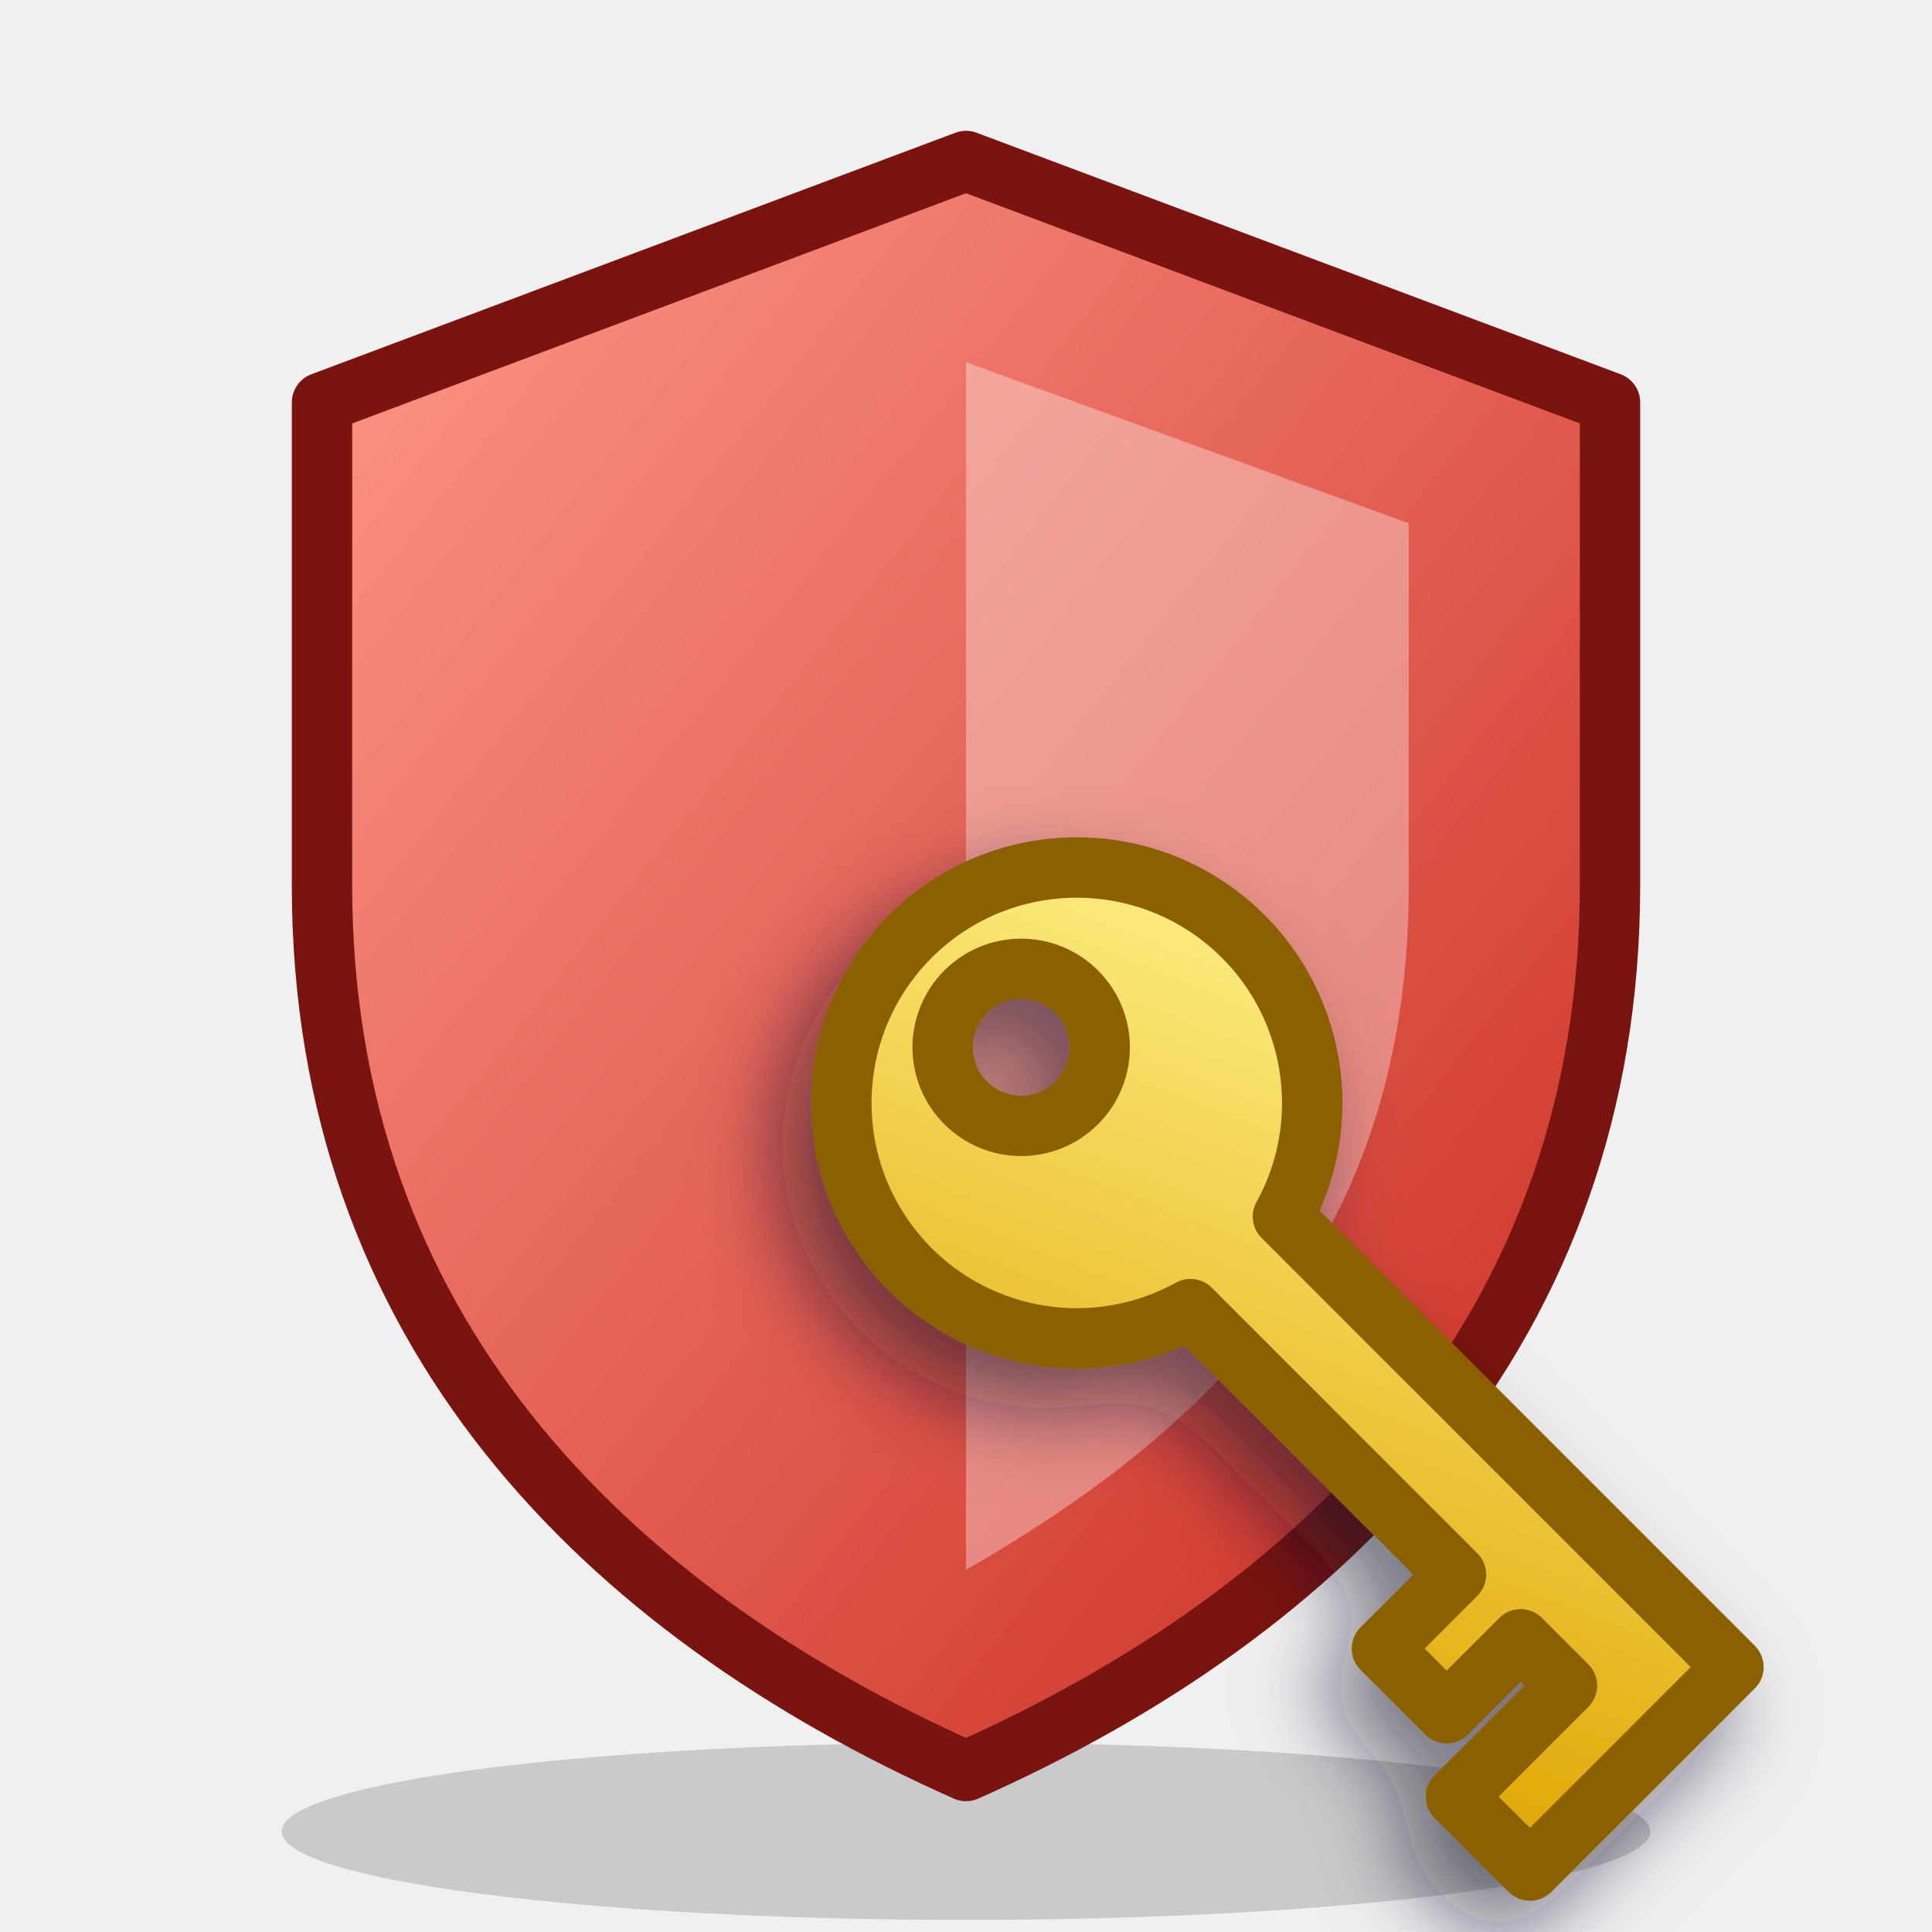
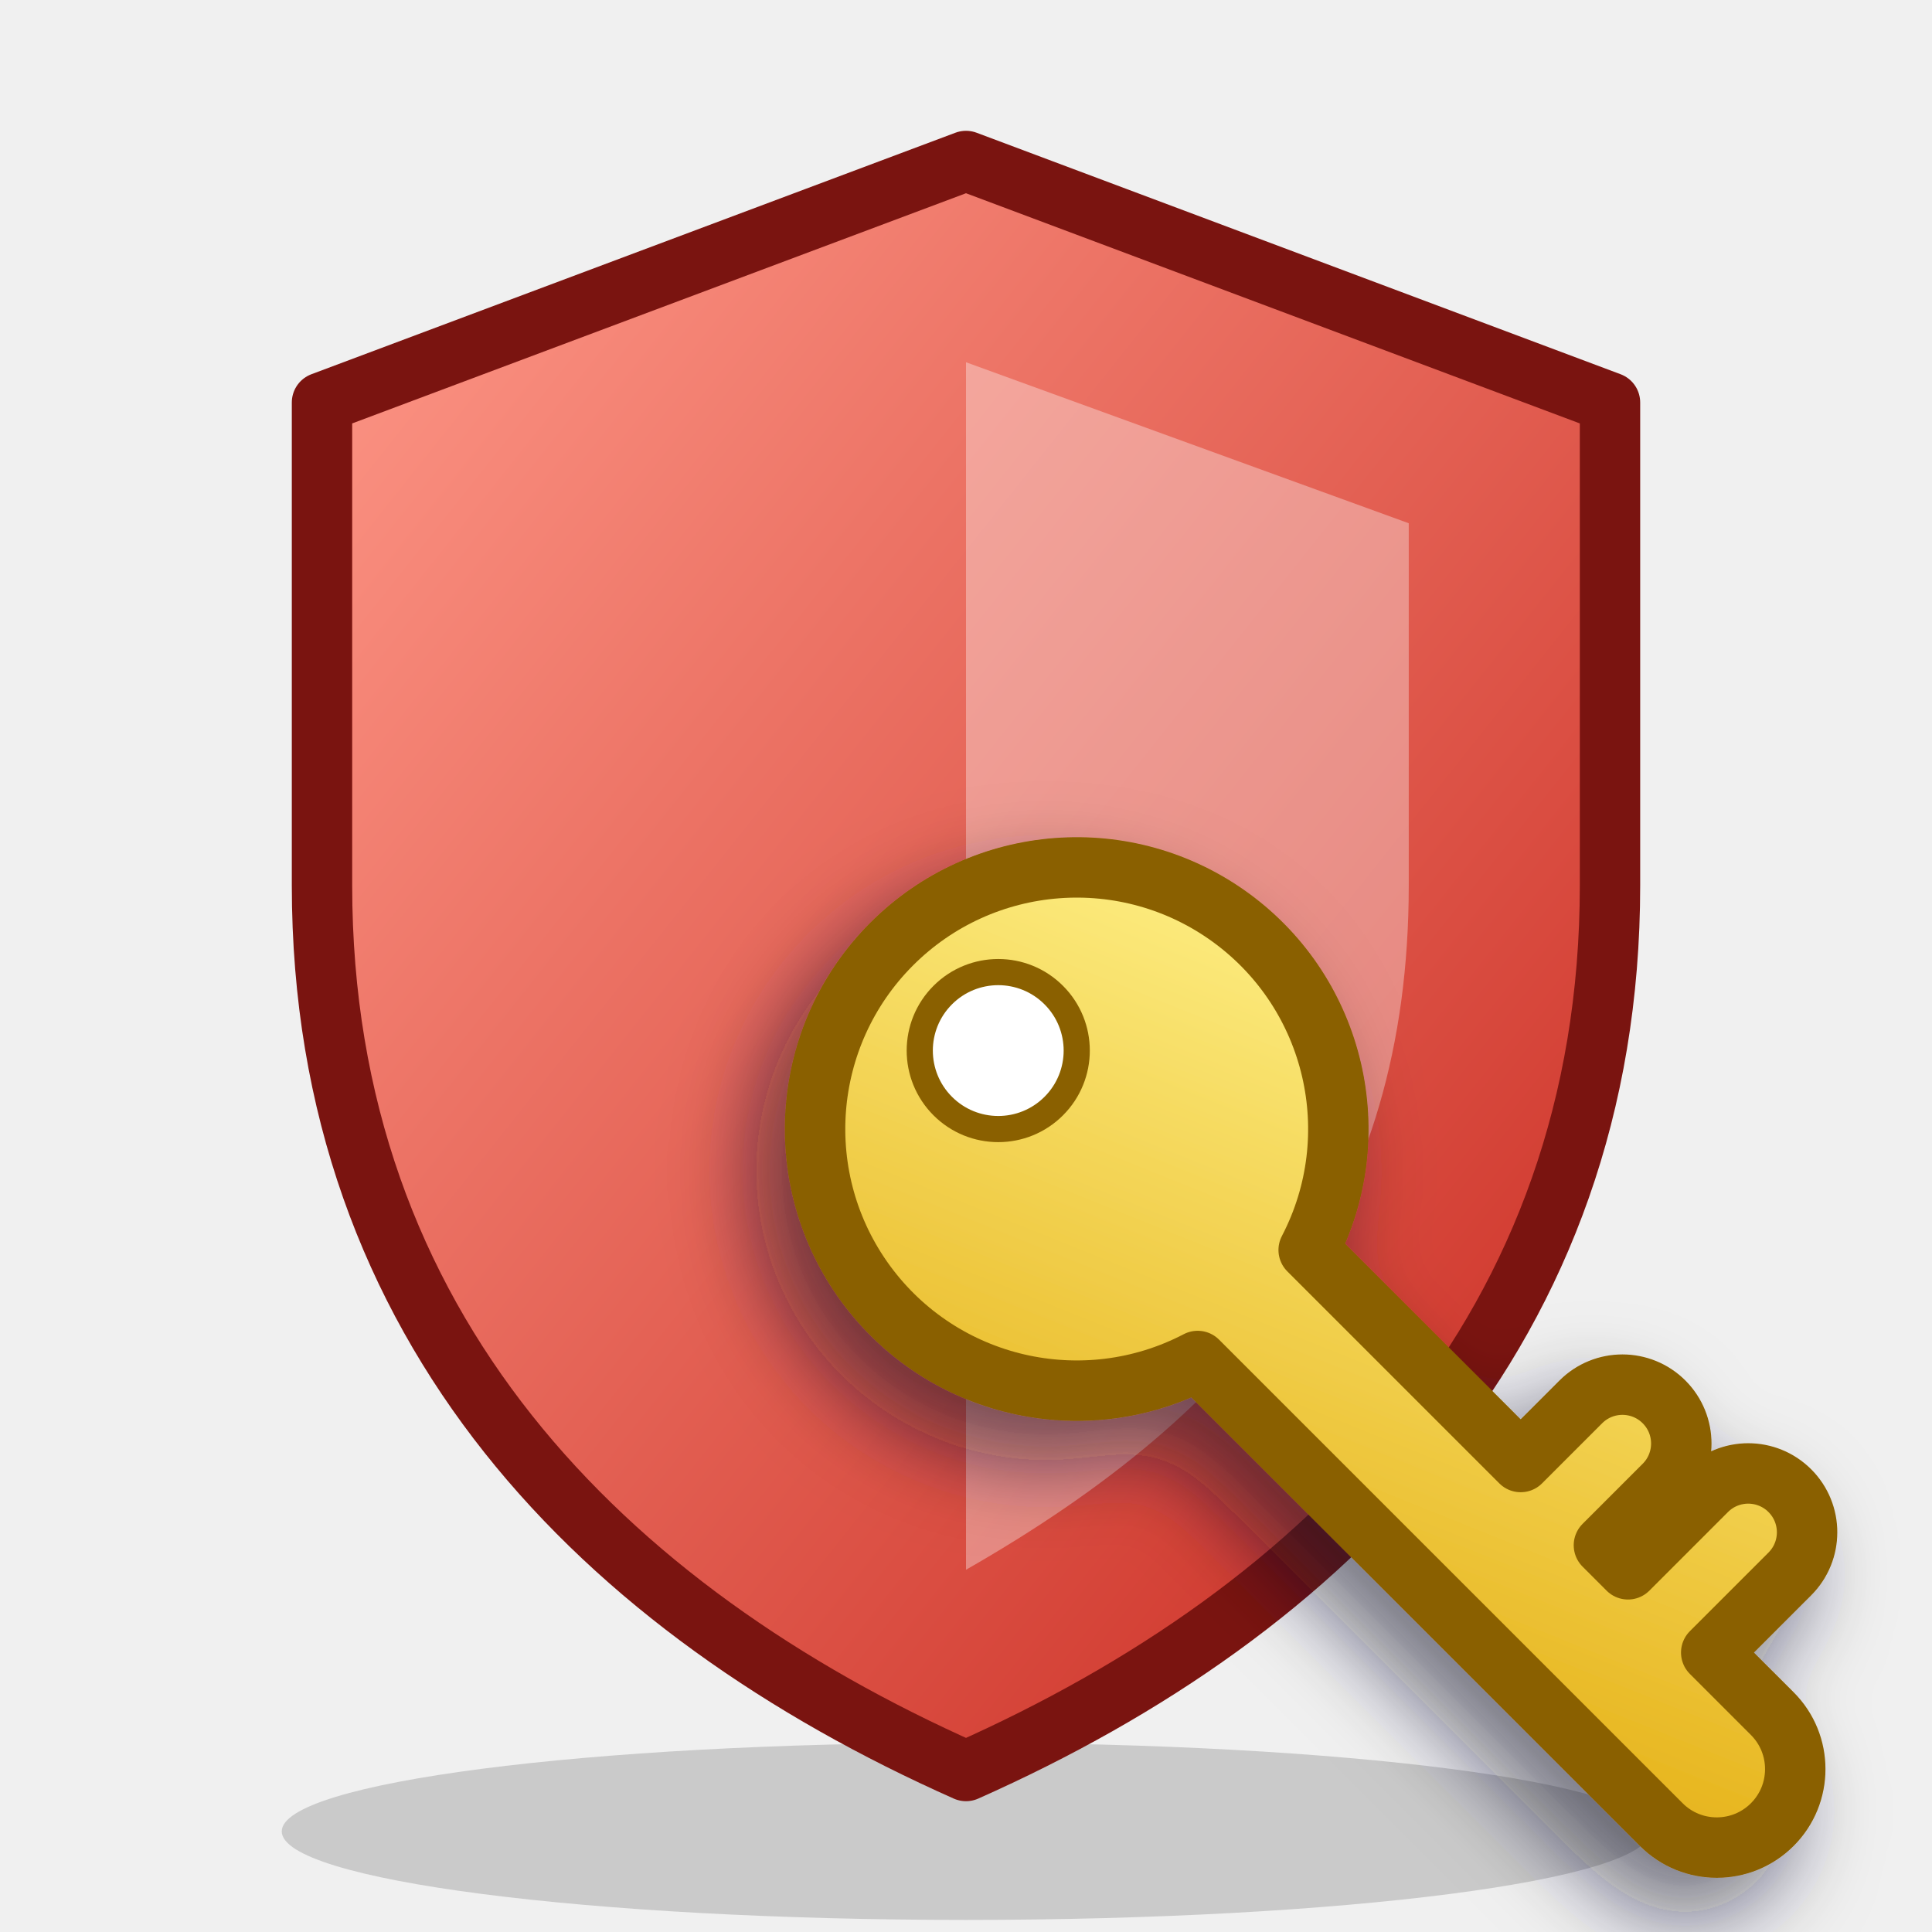
<svg xmlns="http://www.w3.org/2000/svg" viewBox="0 0 48 48" width="48" height="48" class="xp-ic" aria-hidden="true">
  <defs>
    <linearGradient id="i42g1" x1="0" y1="0" x2="1" y2="1">
      <stop offset="0" stop-color="#ff9a8a" />
      <stop offset="1" stop-color="#c8281e" />
    </linearGradient>
    <filter id="i42sh" x="-30%" y="-30%" width="160%" height="160%">
      <feDropShadow dx="-1.2" dy="1.6" stdDeviation="1.6" flood-color="#0b1a33" flood-opacity=".55" />
    </filter>
    <linearGradient id="i42g2" x1="0" y1="0" x2="1" y2="1">
      <stop offset="0" stop-color="#fff28a" />
      <stop offset="1" stop-color="#e0a400" />
    </linearGradient>
  </defs>
  <ellipse cx="24" cy="45.5" rx="17" ry="2.2" fill="#000" opacity=".16" />
  <path d="M24 4l16 6v12c0 11-7 18-16 22C15 40 8 33 8 22V10z" fill="url(#i42g1)" stroke="#7a1410" stroke-width="1.5" stroke-linejoin="round" />
  <path d="M24 9v30c7-4 11-9 11-17v-9z" fill="#fff" opacity=".35" />
  <g transform="translate(17 17) scale(.65)" filter="url(#i42sh)">
-     <g transform="translate(15 16) rotate(45)">
-       <path d="M8.65 -2.5H33V8.5H29V2.5H26.5V6.5H23V2.5H8.65A9 9 0 1 1 8.65 -2.5ZM-6 0a3 3 0 1 0 6 0a3 3 0 1 0 -6 0Z" fill="url(#i42g2)" fill-rule="evenodd" stroke="#8a6100" stroke-width="2.31" stroke-linejoin="round" />
+     <g transform="translate(15 17) rotate(45)">
+       <path d="M9.54 -3H21V-6.25A2.25 2.25 0 0 1 25.5 -6.25V-3H26.8V-7.25A2.25 2.25 0 0 1 31.3 -7.25V-3H34.6A3 3 0 0 1 34.6 3H9.54A10 10 0 1 1 9.54 -3Z" fill="url(#i42g2)" stroke="#8a6100" stroke-width="2.31" stroke-linejoin="round" />
+       <circle cx="-4.24" cy="0" r="3" fill="#fff" stroke="#8a6100" />
    </g>
  </g>
</svg>
